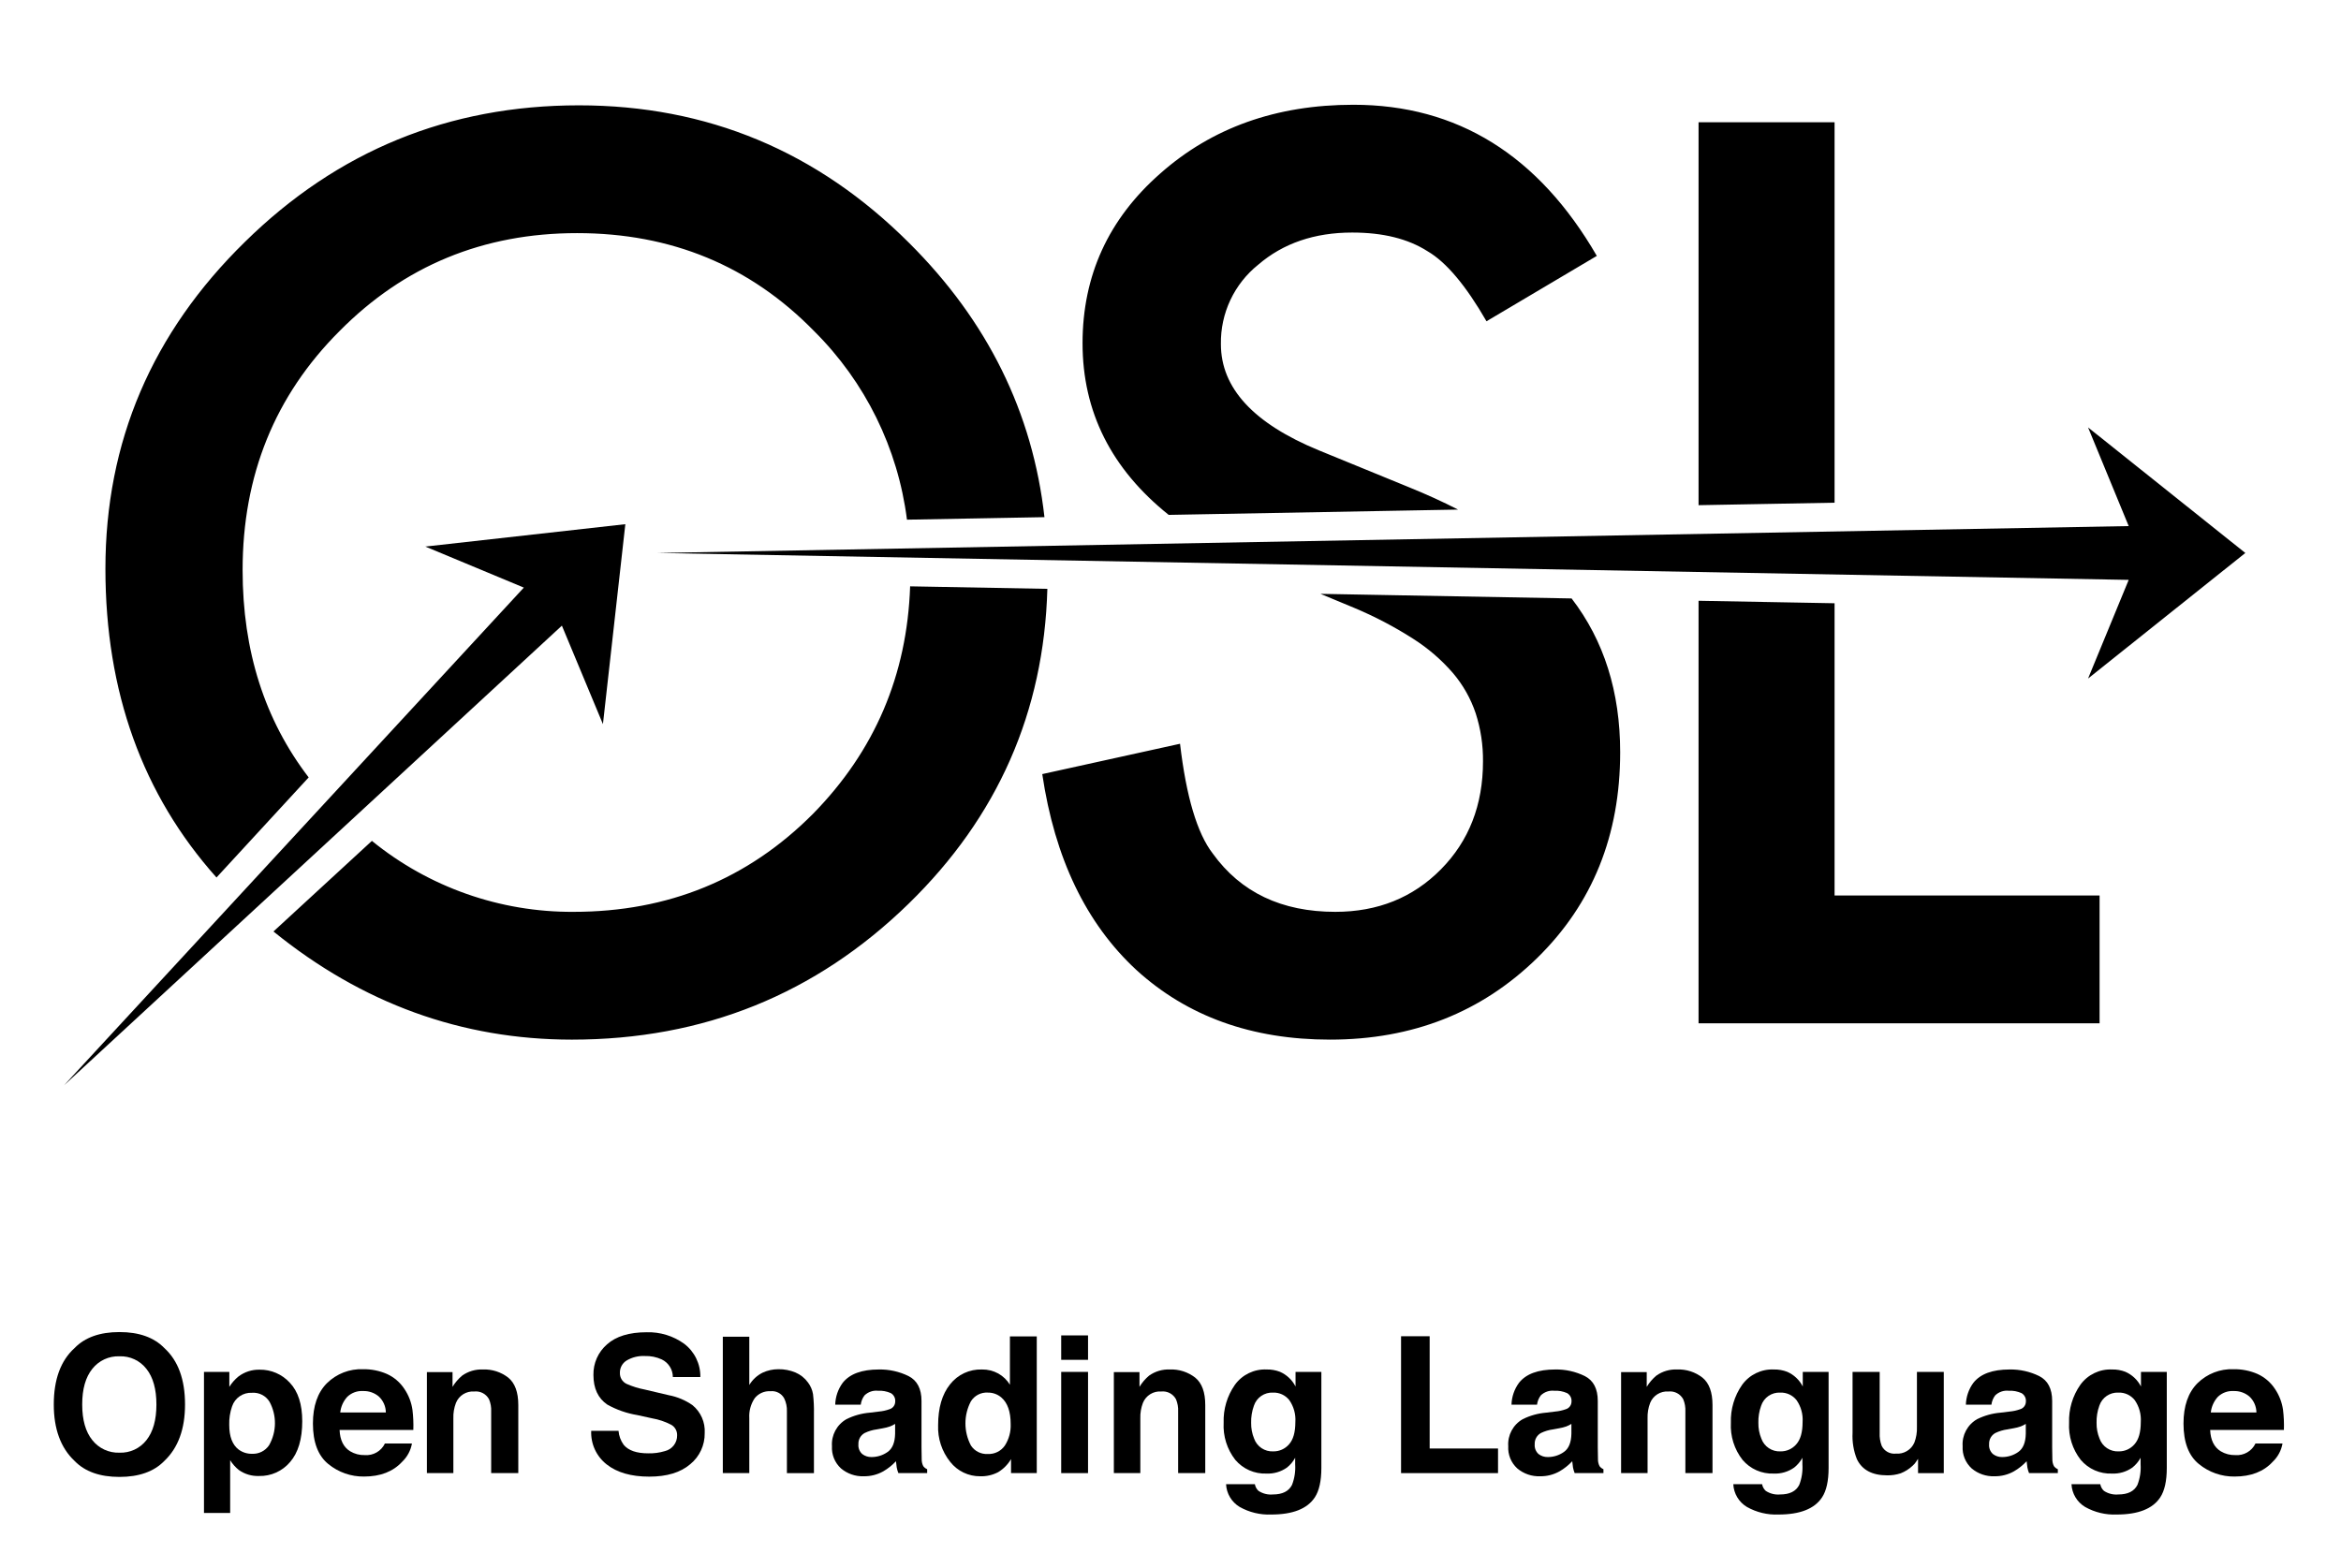
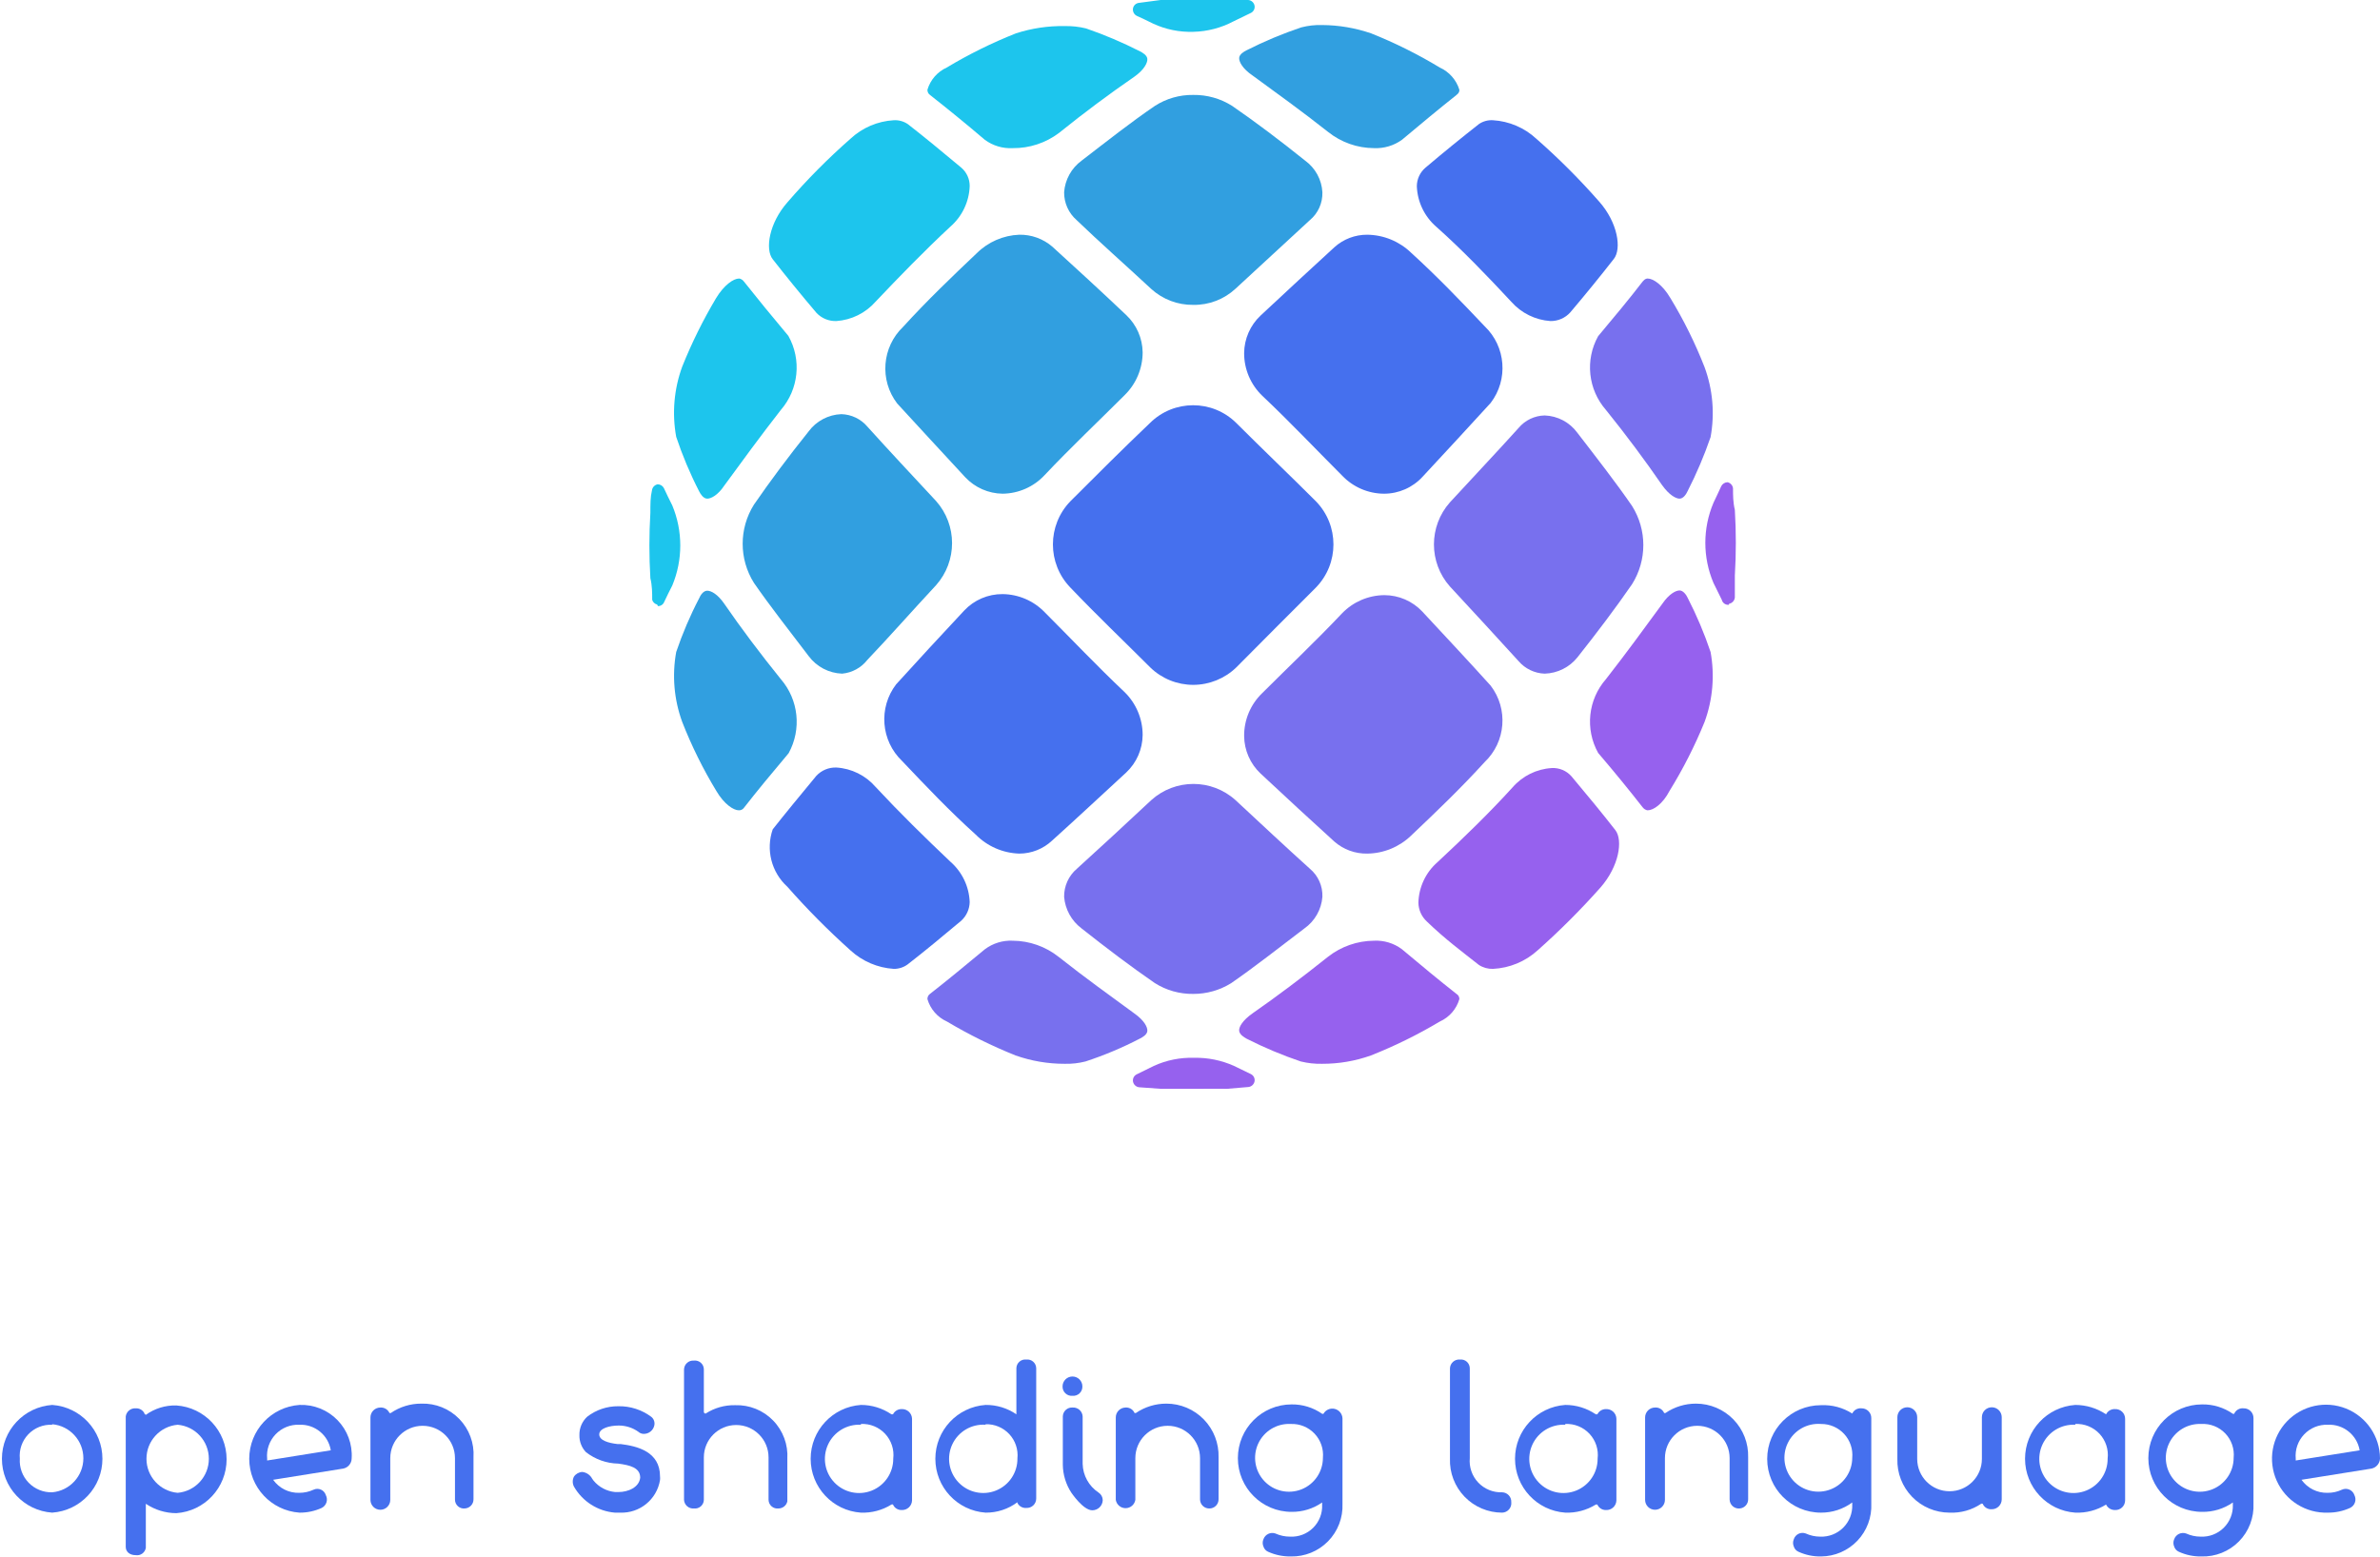
- <svg xmlns="http://www.w3.org/2000/svg" id="Layer_2" data-name="Layer 2" viewBox="0 0 512 343">
-   <polygon points="143.787 120.977 465.568 126.863 456.679 148.447 491.074 120.977 456.679 93.509 465.568 115.092 143.787 120.977" />
-   <path d="M255.606,112.644l63.284-1.159q-5.013-2.573-10.762-4.903l-19.653-8.047q-21.456-8.819-21.452-23.255a21.794,21.794,0,0,1,8.17-17.375q8.168-7.025,20.553-7.029,10.085,0,16.47,4.087,6.13,3.575,12.895,15.323l24.129-14.303q-19.146-33.067-53.242-33.064-25.28,0-42.254,15.051-16.981,14.927-16.979,37.128Q236.765,97.552,255.606,112.644Zm145.632-85.896H371.492v83.774l29.747-.545ZM53.061,124.733q0-31.121,21.19-52.297,21.196-21.432,51.964-21.435,30.893,0,51.837,21.435a70.637,70.637,0,0,1,20.312,41.256l30.069-.551q-3.864-34.361-29.573-59.966-30.129-30.134-72.261-30.131-42.645,0-73.032,29.877-30.51,29.876-30.511,71.497,0,40.361,24.294,67.556L67.51,170.078Q53.062,151.223,53.061,124.733ZM401.238,195.912V131.978l-29.747-.545v92.438h87.709V195.912Zm-202.184-67.636q-.996,29.15-21.257,49.782-21.325,21.432-52.349,21.43A69.164,69.164,0,0,1,81.339,183.964L59.81,203.786q29.146,23.647,65.255,23.66,43.157,0,73.666-29.742,29.212-28.483,30.338-68.878Zm89.748,1.644,7.455,3.099a84.29,84.29,0,0,1,12.771,6.699,39.667,39.667,0,0,1,8.744,7.527,26.685,26.685,0,0,1,4.975,8.804A33.167,33.167,0,0,1,324.346,166.571q0,14.297-9.191,23.608-9.19,9.31-23.109,9.309-17.623,0-26.814-12.77-5.11-6.638-7.147-24.001l-30.132,6.637q4.083,27.577,20.559,42.83,16.718,15.265,42.387,15.261,27.059,0,45.322-17.881,18.126-17.766,18.127-44.979,0-19.852-10.623-33.66Z" />
-   <polygon points="14.023 237.421 122.891 136.875 131.868 158.423 136.767 114.679 93.022 119.576 114.568 128.553 14.023 237.421" />
-   <path d="M35.937,319.619q-3.393,3.494-9.812,3.494-6.42,0-9.812-3.494-4.551-4.286-4.55-12.352,0-8.227,4.55-12.351,3.393-3.494,9.812-3.494,6.419,0,9.812,3.494,4.53,4.124,4.53,12.351Q40.468,315.333,35.937,319.619Zm-3.911-4.551q2.183-2.742,2.184-7.801,0-5.038-2.184-7.79a7.137,7.137,0,0,0-5.901-2.753,7.232,7.232,0,0,0-5.932,2.742q-2.215,2.742-2.214,7.801,0,5.058,2.214,7.801a7.233,7.233,0,0,0,5.932,2.743A7.148,7.148,0,0,0,32.027,315.068Z" />
-   <path d="M63.395,302.515q2.709,2.864,2.709,8.41,0,5.851-2.648,8.918a8.595,8.595,0,0,1-6.819,3.067,7.152,7.152,0,0,1-4.417-1.32,8.556,8.556,0,0,1-1.881-2.133v11.538H44.612V300.138h5.545v3.271a9.311,9.311,0,0,1,2.004-2.275,7.393,7.393,0,0,1,4.621-1.482A8.754,8.754,0,0,1,63.395,302.515Zm-4.443,4.164a4.119,4.119,0,0,0-3.827-1.971,4.354,4.354,0,0,0-4.372,2.986,11.22,11.22,0,0,0-.616,4.022q0,3.86,2.071,5.424a4.755,4.755,0,0,0,2.915.914,4.237,4.237,0,0,0,3.726-1.869,9.787,9.787,0,0,0,.103-9.507Z" />
-   <path d="M84.617,300.586a9.012,9.012,0,0,1,3.826,3.275,10.889,10.889,0,0,1,1.765,4.578,28.29,28.29,0,0,1,.19,4.395H74.271q.135,3.333,2.315,4.673a5.887,5.887,0,0,0,3.192.832A4.496,4.496,0,0,0,84.185,315.8h5.911a7.228,7.228,0,0,1-2.146,4.002q-2.976,3.23-8.331,3.23a12.07,12.07,0,0,1-7.8-2.725q-3.379-2.725-3.379-8.865,0-5.754,3.051-8.823a10.674,10.674,0,0,1,7.918-3.07A12.61,12.61,0,0,1,84.617,300.586Zm-8.661,5.002a6.011,6.011,0,0,0-1.542,3.427h9.975a4.832,4.832,0,0,0-1.542-3.499,5.078,5.078,0,0,0-3.434-1.193A4.59,4.59,0,0,0,75.956,305.588Z" />
-   <path d="M111.181,301.407q2.175,1.797,2.175,5.962v14.911h-5.932V308.812a6.19,6.19,0,0,0-.464-2.682,3.258,3.258,0,0,0-3.227-1.706,3.999,3.999,0,0,0-4.013,2.499,8.635,8.635,0,0,0-.564,3.372v11.985H93.367V300.178h5.606v3.23a9.805,9.805,0,0,1,2.104-2.458,7.291,7.291,0,0,1,4.511-1.341A8.488,8.488,0,0,1,111.181,301.407Z" />
-   <path d="M135.275,313.037a6.073,6.073,0,0,0,1.141,3.067q1.555,1.849,5.331,1.849a11.463,11.463,0,0,0,3.671-.487,3.486,3.486,0,0,0,2.676-3.474,2.561,2.561,0,0,0-1.311-2.296,14.215,14.215,0,0,0-4.157-1.401l-3.242-.711a20.189,20.189,0,0,1-6.567-2.296q-3.027-2.071-3.027-6.48a8.606,8.606,0,0,1,2.961-6.684q2.961-2.66,8.699-2.661a13.342,13.342,0,0,1,8.174,2.509,8.921,8.921,0,0,1,3.548,7.283H147.16a4.288,4.288,0,0,0-2.416-3.84,8.277,8.277,0,0,0-3.728-.751,7.096,7.096,0,0,0-3.958.975,3.086,3.086,0,0,0-1.479,2.723,2.568,2.568,0,0,0,1.458,2.396,18.073,18.073,0,0,0,3.978,1.239l5.255,1.239a13.377,13.377,0,0,1,5.179,2.174,7.325,7.325,0,0,1,2.677,6.114,8.591,8.591,0,0,1-3.172,6.815q-3.173,2.713-8.963,2.712-5.913,0-9.301-2.671a8.837,8.837,0,0,1-3.388-7.344Z" />
-   <path d="M173.961,300.26a6.504,6.504,0,0,1,2.741,2.176,5.801,5.801,0,0,1,1.112,2.552,31.497,31.497,0,0,1,.203,4.28v13.013H172.105V308.797a5.969,5.969,0,0,0-.605-2.888,3.03,3.03,0,0,0-2.984-1.546,4.094,4.094,0,0,0-3.458,1.535,7.069,7.069,0,0,0-1.179,4.383v11.999H158.089V292.438h5.79V303.002a7.08,7.08,0,0,1,2.902-2.691,8.173,8.173,0,0,1,3.469-.762A9.383,9.383,0,0,1,173.961,300.26Z" />
-   <path d="M192.231,308.812a9.129,9.129,0,0,0,2.312-.508,1.741,1.741,0,0,0,1.249-1.646,1.946,1.946,0,0,0-.958-1.879,6.048,6.048,0,0,0-2.811-.518,3.687,3.687,0,0,0-2.944,1.016,4.185,4.185,0,0,0-.824,2.031h-5.586a8.472,8.472,0,0,1,1.632-4.774q2.306-2.925,7.917-2.925a14.11,14.11,0,0,1,6.488,1.442q2.836,1.443,2.836,5.444v10.157q0,1.056.041,2.56a3.217,3.217,0,0,0,.345,1.544,2.078,2.078,0,0,0,.854.67v.854h-6.297a6.405,6.405,0,0,1-.366-1.26q-.102-.589-.163-1.341a11.953,11.953,0,0,1-2.779,2.215,8.399,8.399,0,0,1-4.25,1.076,7.332,7.332,0,0,1-4.996-1.717,6.102,6.102,0,0,1-1.972-4.865,6.304,6.304,0,0,1,3.172-5.911,14.17,14.17,0,0,1,5.116-1.422Zm3.54,2.702a6.442,6.442,0,0,1-1.123.559,9.456,9.456,0,0,1-1.555.396l-1.318.243a8.662,8.662,0,0,0-2.661.793,2.643,2.643,0,0,0-1.368,2.458,2.566,2.566,0,0,0,.835,2.143,3.173,3.173,0,0,0,2.032.66,6.049,6.049,0,0,0,3.496-1.097q1.599-1.097,1.661-4.002Z" />
-   <path d="M218.341,300.493a7.036,7.036,0,0,1,2.539,2.447V292.377h5.871v29.903H221.124v-3.067a8.164,8.164,0,0,1-2.824,2.864,7.929,7.929,0,0,1-3.941.894,8.228,8.228,0,0,1-6.531-3.139,12.051,12.051,0,0,1-2.651-8.055q0-5.667,2.61-8.918a8.495,8.495,0,0,1,6.978-3.25A7.147,7.147,0,0,1,218.341,300.493Zm1.422,15.774a8.081,8.081,0,0,0,1.28-4.733q0-4.063-2.052-5.811a4.416,4.416,0,0,0-2.925-1.056,4.067,4.067,0,0,0-3.728,1.919,10.353,10.353,0,0,0,.021,9.67,4.089,4.089,0,0,0,3.667,1.839A4.276,4.276,0,0,0,219.763,316.268Z" />
-   <path d="M237.965,297.497h-5.871V292.154h5.871Zm-5.871,2.641h5.871v22.143h-5.871Z" />
-   <path d="M261.428,301.407q2.174,1.797,2.174,5.962v14.911h-5.932V308.812a6.183,6.183,0,0,0-.464-2.682,3.257,3.257,0,0,0-3.227-1.706,4,4,0,0,0-4.013,2.499,8.636,8.636,0,0,0-.564,3.372v11.985h-5.79V300.178h5.606v3.23a9.805,9.805,0,0,1,2.104-2.458,7.294,7.294,0,0,1,4.512-1.341A8.49,8.49,0,0,1,261.428,301.407Z" />
-   <path d="M279.94,300.117a6.953,6.953,0,0,1,3.408,3.21V300.138h5.647v21.005q0,4.286-1.442,6.46-2.479,3.738-9.508,3.738a12.954,12.954,0,0,1-6.927-1.666,6.144,6.144,0,0,1-2.966-4.978h6.297a2.606,2.606,0,0,0,.793,1.463,4.889,4.889,0,0,0,3.148.792q3.127,0,4.185-2.092a10.588,10.588,0,0,0,.691-4.51v-1.422a7.055,7.055,0,0,1-1.788,2.133,7.185,7.185,0,0,1-4.489,1.32,8.496,8.496,0,0,1-6.815-2.996,12.113,12.113,0,0,1-2.55-8.116,13.689,13.689,0,0,1,2.455-8.298,8.107,8.107,0,0,1,6.959-3.362A7.61,7.61,0,0,1,279.94,300.117Zm1.972,15.876q1.396-1.534,1.396-4.886a7.494,7.494,0,0,0-1.325-4.794,4.321,4.321,0,0,0-3.55-1.646,4.183,4.183,0,0,0-4.188,2.864,10.181,10.181,0,0,0-.607,3.758,8.606,8.606,0,0,0,.647,3.434,4.22,4.22,0,0,0,4.208,2.803A4.446,4.446,0,0,0,281.912,315.993Z" />
-   <path d="M306.425,292.337h6.257v24.56h14.951v5.384h-21.208Z" />
-   <path d="M340.141,308.812a9.128,9.128,0,0,0,2.312-.508,1.742,1.742,0,0,0,1.249-1.646,1.945,1.945,0,0,0-.958-1.879,6.048,6.048,0,0,0-2.811-.518,3.69,3.69,0,0,0-2.945,1.016,4.19,4.19,0,0,0-.823,2.031h-5.587a8.48,8.48,0,0,1,1.633-4.774q2.306-2.925,7.916-2.925a14.115,14.115,0,0,1,6.488,1.442q2.836,1.443,2.835,5.444v10.157q0,1.056.041,2.56a3.21,3.21,0,0,0,.346,1.544,2.074,2.074,0,0,0,.853.67v.854H344.393a6.442,6.442,0,0,1-.366-1.26q-.101-.589-.162-1.341a11.946,11.946,0,0,1-2.779,2.215,8.396,8.396,0,0,1-4.25,1.076,7.332,7.332,0,0,1-4.996-1.717,6.103,6.103,0,0,1-1.972-4.865,6.305,6.305,0,0,1,3.172-5.911,14.173,14.173,0,0,1,5.117-1.422Zm3.54,2.702a6.387,6.387,0,0,1-1.122.559,9.469,9.469,0,0,1-1.555.396l-1.317.243a8.674,8.674,0,0,0-2.662.793,2.644,2.644,0,0,0-1.367,2.458,2.567,2.567,0,0,0,.835,2.143,3.174,3.174,0,0,0,2.032.66,6.049,6.049,0,0,0,3.496-1.097q1.6-1.097,1.66-4.002Z" />
-   <path d="M372.366,301.407q2.174,1.797,2.174,5.962v14.911h-5.932V308.812a6.183,6.183,0,0,0-.464-2.682,3.257,3.257,0,0,0-3.227-1.706,3.999,3.999,0,0,0-4.013,2.499,8.644,8.644,0,0,0-.564,3.372v11.985h-5.79V300.178h5.607v3.23a9.795,9.795,0,0,1,2.104-2.458,7.291,7.291,0,0,1,4.511-1.341A8.491,8.491,0,0,1,372.366,301.407Z" />
-   <path d="M390.877,300.117a6.953,6.953,0,0,1,3.408,3.21V300.138H399.933v21.005q0,4.286-1.442,6.46-2.479,3.738-9.508,3.738a12.954,12.954,0,0,1-6.927-1.666,6.144,6.144,0,0,1-2.966-4.978h6.297a2.606,2.606,0,0,0,.793,1.463,4.889,4.889,0,0,0,3.148.792q3.127,0,4.185-2.092a10.588,10.588,0,0,0,.691-4.51v-1.422a7.055,7.055,0,0,1-1.788,2.133,7.185,7.185,0,0,1-4.489,1.32,8.496,8.496,0,0,1-6.815-2.996,12.113,12.113,0,0,1-2.55-8.116,13.689,13.689,0,0,1,2.455-8.298,8.107,8.107,0,0,1,6.959-3.362A7.61,7.61,0,0,1,390.877,300.117Zm1.972,15.876q1.396-1.534,1.396-4.886a7.494,7.494,0,0,0-1.325-4.794,4.321,4.321,0,0,0-3.55-1.646,4.183,4.183,0,0,0-4.188,2.864,10.181,10.181,0,0,0-.607,3.758,8.606,8.606,0,0,0,.647,3.434,4.22,4.22,0,0,0,4.208,2.803A4.446,4.446,0,0,0,392.849,315.993Z" />
-   <path d="M411.106,300.138v13.347a7.011,7.011,0,0,0,.445,2.844,3.075,3.075,0,0,0,3.093,1.687,4.043,4.043,0,0,0,4.043-2.397,8.722,8.722,0,0,0,.565-3.434V300.138h5.871v22.143h-5.627v-3.129q-.082.103-.405.61a4.076,4.076,0,0,1-.77.894,8.037,8.037,0,0,1-2.624,1.666,8.944,8.944,0,0,1-2.968.446q-4.901,0-6.604-3.534a13.561,13.561,0,0,1-.952-5.749V300.138Z" />
-   <path d="M439.52,308.812a9.128,9.128,0,0,0,2.312-.508,1.742,1.742,0,0,0,1.249-1.646,1.945,1.945,0,0,0-.958-1.879,6.048,6.048,0,0,0-2.811-.518,3.69,3.69,0,0,0-2.945,1.016,4.19,4.19,0,0,0-.823,2.031h-5.587a8.48,8.48,0,0,1,1.633-4.774q2.306-2.925,7.916-2.925a14.115,14.115,0,0,1,6.488,1.442q2.836,1.443,2.835,5.444v10.157q0,1.056.041,2.56a3.21,3.21,0,0,0,.346,1.544,2.074,2.074,0,0,0,.853.67v.854h-6.297a6.441,6.441,0,0,1-.366-1.26q-.101-.589-.162-1.341a11.946,11.946,0,0,1-2.779,2.215,8.396,8.396,0,0,1-4.25,1.076,7.332,7.332,0,0,1-4.996-1.717,6.103,6.103,0,0,1-1.972-4.865,6.305,6.305,0,0,1,3.172-5.911,14.173,14.173,0,0,1,5.117-1.422Zm3.54,2.702a6.387,6.387,0,0,1-1.122.559,9.469,9.469,0,0,1-1.555.396l-1.317.243a8.674,8.674,0,0,0-2.662.793,2.644,2.644,0,0,0-1.367,2.458,2.567,2.567,0,0,0,.835,2.143,3.174,3.174,0,0,0,2.032.66,6.049,6.049,0,0,0,3.496-1.097q1.6-1.097,1.66-4.002Z" />
-   <path d="M464.843,300.117a6.953,6.953,0,0,1,3.408,3.21V300.138h5.647v21.005q0,4.286-1.442,6.46-2.479,3.738-9.508,3.738a12.954,12.954,0,0,1-6.927-1.666,6.144,6.144,0,0,1-2.966-4.978H459.353a2.606,2.606,0,0,0,.793,1.463,4.889,4.889,0,0,0,3.148.792q3.127,0,4.185-2.092a10.588,10.588,0,0,0,.691-4.51v-1.422a7.055,7.055,0,0,1-1.788,2.133,7.185,7.185,0,0,1-4.489,1.32,8.496,8.496,0,0,1-6.815-2.996,12.113,12.113,0,0,1-2.55-8.116,13.689,13.689,0,0,1,2.455-8.298,8.107,8.107,0,0,1,6.959-3.362A7.61,7.61,0,0,1,464.843,300.117Zm1.972,15.876q1.396-1.534,1.396-4.886a7.494,7.494,0,0,0-1.325-4.794,4.321,4.321,0,0,0-3.55-1.646,4.183,4.183,0,0,0-4.188,2.864,10.181,10.181,0,0,0-.607,3.758,8.606,8.606,0,0,0,.647,3.434,4.22,4.22,0,0,0,4.208,2.803A4.446,4.446,0,0,0,466.815,315.993Z" />
-   <path d="M493.731,300.586a9.009,9.009,0,0,1,3.826,3.275,10.889,10.889,0,0,1,1.765,4.578,28.414,28.414,0,0,1,.19,4.395H483.385q.135,3.333,2.315,4.673a5.888,5.888,0,0,0,3.192.832,4.496,4.496,0,0,0,4.406-2.539h5.911a7.236,7.236,0,0,1-2.146,4.002q-2.975,3.23-8.331,3.23a12.067,12.067,0,0,1-7.799-2.725q-3.379-2.725-3.379-8.865,0-5.754,3.05-8.823a10.675,10.675,0,0,1,7.919-3.07A12.611,12.611,0,0,1,493.731,300.586Zm-8.661,5.002a6.018,6.018,0,0,0-1.543,3.427h9.975a4.832,4.832,0,0,0-1.542-3.499,5.077,5.077,0,0,0-3.434-1.193A4.589,4.589,0,0,0,485.07,305.588Z" />
+ <svg xmlns="http://www.w3.org/2000/svg" viewBox="0 0 91.23 59.68">
+   <defs>
+     <style>.cls-1{fill:#4570ee;}.cls-2{fill:#1dc5ed;}.cls-3{fill:#9661ee;}.cls-4{fill:#319fe0;}.cls-5{fill:#7870ee;}</style>
+   </defs>
+   <g id="Layer_2" data-name="Layer 2">
+     <g id="Layer_1-2" data-name="Layer 1">
+       <path class="cls-1" d="M2,58a2.07,2.07,0,0,1,0-4.13A2.07,2.07,0,0,1,2,58Zm0-3.37a1.19,1.19,0,0,0-1.24,1.3A1.21,1.21,0,0,0,2,57.22a1.31,1.31,0,0,0,0-2.61Z" />
+       <path class="cls-1" d="M5.2,59.63c-.23,0-.38-.13-.38-.32v-5A.36.36,0,0,1,5.2,54a.35.35,0,0,1,.33.18c0,.05.06.06.06.07l0,0a1.91,1.91,0,0,1,1.17-.36,2.07,2.07,0,0,1,0,4.13,2.1,2.1,0,0,1-1.17-.36l0,0s0,0,0,0v1.69A.34.34,0,0,1,5.2,59.63Zm1.61-5a1.31,1.31,0,0,0,0,2.61,1.31,1.31,0,0,0,0-2.61Z" />
+       <path class="cls-1" d="M11.48,58a2.07,2.07,0,0,1,0-4.13,1.93,1.93,0,0,1,2,2.05.4.4,0,0,1-.32.39h0l-2.69.43a1.18,1.18,0,0,0,1,.5,1.3,1.3,0,0,0,.55-.12.34.34,0,0,1,.47.21.36.36,0,0,1-.16.49A2,2,0,0,1,11.48,58Zm0-3.37a1.19,1.19,0,0,0-1.24,1.3V56l2.44-.39A1.17,1.17,0,0,0,11.48,54.63Z" />
+       <path class="cls-1" d="M17.81,57.84a.34.34,0,0,1-.37-.34V55.91a1.24,1.24,0,1,0-2.48,0v1.6a.38.38,0,0,1-.76,0V54.35a.38.38,0,0,1,.38-.38.36.36,0,0,1,.35.21s0,0,.05,0l0,0a2.05,2.05,0,0,1,1.17-.36,1.94,1.94,0,0,1,2,2.06v1.6A.35.35,0,0,1,17.81,57.84Z" />
+       <path class="cls-1" d="M23.77,58h-.2A2,2,0,0,1,22,57a.42.42,0,0,1,0-.38.41.41,0,0,1,.32-.18.49.49,0,0,1,.38.26l.05.07a1.22,1.22,0,0,0,.83.44h.13c.37,0,.79-.18.83-.55,0,0,0,0,0,0v0c0-.39-.4-.48-.84-.54a2.08,2.08,0,0,1-1.24-.44.91.91,0,0,1-.25-.65.93.93,0,0,1,.3-.71,1.92,1.92,0,0,1,1.19-.4,2.05,2.05,0,0,1,1.27.41.33.33,0,0,1,.11.33.41.41,0,0,1-.41.32.31.31,0,0,1-.2-.08,1.29,1.29,0,0,0-.75-.24c-.36,0-.75.11-.75.34s.35.33.7.37h.12c.64.08,1.51.29,1.51,1.24a.66.66,0,0,1,0,.14v0A1.49,1.49,0,0,1,23.77,58Z" />
+       <path class="cls-1" d="M29.84,57.84a.34.34,0,0,1-.38-.33V55.88a1.24,1.24,0,1,0-2.48,0v1.63a.34.34,0,0,1-.38.33.35.35,0,0,1-.38-.33v-5a.35.35,0,0,1,.38-.34.34.34,0,0,1,.38.34v1.63s0,.06.07.06h0a2,2,0,0,1,1.13-.32,1.94,1.94,0,0,1,2,2.06v1.63A.35.35,0,0,1,29.84,57.84Z" />
+       <path class="cls-1" d="M33,58a2.07,2.07,0,0,1,0-4.13,2.07,2.07,0,0,1,1.17.36l0,0s0,0,.06,0a.36.36,0,0,1,.33-.2.38.38,0,0,1,.4.37v3.13a.38.38,0,0,1-.4.37.35.35,0,0,1-.33-.21.06.06,0,0,0-.06,0l0,0A2.07,2.07,0,0,1,33,58Zm0-3.37a1.31,1.31,0,1,0,1.24,1.3A1.19,1.19,0,0,0,33,54.6Z" />
+       <path class="cls-1" d="M37.78,58a2.07,2.07,0,0,1,0-4.13,2.05,2.05,0,0,1,1.18.36l0,0a0,0,0,0,0,0,0V52.46a.34.34,0,0,1,.38-.33.34.34,0,0,1,.38.33v5a.36.36,0,0,1-.38.36.35.35,0,0,1-.34-.19A.11.11,0,0,0,39,57.6l0,0A2,2,0,0,1,37.78,58Zm0-3.37A1.31,1.31,0,1,0,39,55.92,1.19,1.19,0,0,0,37.78,54.61Z" />
+       <path class="cls-1" d="M41.87,57.91c-.35,0-.79-.66-.8-.67a2,2,0,0,1-.33-1.08V54.31a.35.35,0,0,1,.38-.34.36.36,0,0,1,.38.34v1.82a1.36,1.36,0,0,0,.61,1.1.35.35,0,0,1,.16.29A.4.4,0,0,1,41.87,57.91Zm-.76-4.39a.35.35,0,0,1-.38-.36.38.38,0,0,1,.76,0A.35.35,0,0,1,41.11,53.52Z" />
+       <path class="cls-1" d="M46.35,57.84A.35.35,0,0,1,46,57.5V55.91a1.24,1.24,0,1,0-2.48,0v1.6a.38.38,0,0,1-.75,0V54.35a.38.38,0,0,1,.37-.38.35.35,0,0,1,.35.21s0,0,0,0l.05,0a2.07,2.07,0,0,1,1.17-.36,2,2,0,0,1,2,2.06v1.6A.35.35,0,0,1,46.35,57.84Z" />
+       <path class="cls-1" d="M49.48,59.68a2.05,2.05,0,0,1-.87-.18.32.32,0,0,1-.18-.2.35.35,0,0,1,0-.28.36.36,0,0,1,.46-.22,1.34,1.34,0,0,0,.56.12,1.17,1.17,0,0,0,1.23-1.22v-.09s0,0,0,0h0a2,2,0,0,1-1.17.36,2.06,2.06,0,0,1,0-4.12,2,2,0,0,1,1.17.36h0a.09.09,0,0,0,.05,0,.39.39,0,0,1,.73.18v3.27A1.94,1.94,0,0,1,49.48,59.68Zm0-5.08a1.3,1.3,0,1,0,1.23,1.3A1.19,1.19,0,0,0,49.48,54.6Z" />
+       <path class="cls-1" d="M57.58,58a2,2,0,0,1-2-2.07V52.47a.35.35,0,0,1,.38-.34.34.34,0,0,1,.38.34v3.44a1.2,1.2,0,0,0,1.24,1.31.36.36,0,0,1,.35.38A.36.36,0,0,1,57.58,58Z" />
+       <path class="cls-1" d="M60,58a2.07,2.07,0,0,1,0-4.13,2.07,2.07,0,0,1,1.17.36l0,0s0,0,.06,0a.36.36,0,0,1,.33-.2.38.38,0,0,1,.4.37v3.13a.38.38,0,0,1-.4.37.35.35,0,0,1-.33-.21s-.05,0-.06,0l0,0A2.07,2.07,0,0,1,60,58Zm0-3.37a1.31,1.31,0,1,0,1.24,1.3A1.19,1.19,0,0,0,60,54.6Z" />
+       <path class="cls-1" d="M66.68,57.84a.35.35,0,0,1-.38-.34V55.91a1.24,1.24,0,1,0-2.48,0v1.6a.38.38,0,0,1-.76,0V54.35a.38.38,0,0,1,.38-.38.35.35,0,0,1,.35.21s0,0,.05,0l0,0a2.07,2.07,0,0,1,1.17-.36,2,2,0,0,1,2,2.06v1.6A.35.35,0,0,1,66.68,57.84Z" />
+       <path class="cls-1" d="M69.8,59.68a2,2,0,0,1-.86-.18.32.32,0,0,1-.18-.2.35.35,0,0,1,0-.28.35.35,0,0,1,.46-.22,1.33,1.33,0,0,0,.55.12A1.18,1.18,0,0,0,71,57.7v-.09s0,0,0,0h0A2,2,0,0,1,69.8,58a2.06,2.06,0,0,1,0-4.12A2.05,2.05,0,0,1,71,54.2h0a.09.09,0,0,0,0,0,.35.35,0,0,1,.35-.2.37.37,0,0,1,.38.38v3.27A1.94,1.94,0,0,1,69.8,59.68Zm0-5.08A1.3,1.3,0,1,0,71,55.9,1.19,1.19,0,0,0,69.8,54.6Z" />
+       <path class="cls-1" d="M74.73,58a2,2,0,0,1-2-2.06v-1.6a.38.38,0,0,1,.76,0v1.6a1.24,1.24,0,1,0,2.48,0v-1.6a.38.38,0,0,1,.76,0v3.15a.38.38,0,0,1-.38.38.35.35,0,0,1-.35-.21.06.06,0,0,0-.06,0l0,0A2,2,0,0,1,74.73,58Z" />
+       <path class="cls-1" d="M79.55,58a2.07,2.07,0,0,1,0-4.13,2.13,2.13,0,0,1,1.18.36l0,0a.08.08,0,0,0,0,0,.36.36,0,0,1,.34-.2.37.37,0,0,1,.39.37v3.13a.37.37,0,0,1-.39.37.37.37,0,0,1-.34-.21s0,0,0,0l0,0A2.07,2.07,0,0,1,79.55,58Zm0-3.37a1.31,1.31,0,1,0,1.24,1.3A1.19,1.19,0,0,0,79.55,54.6Z" />
+       <path class="cls-1" d="M84.38,59.68a2,2,0,0,1-.86-.18.32.32,0,0,1-.18-.2.35.35,0,0,1,0-.28.36.36,0,0,1,.46-.22,1.33,1.33,0,0,0,.55.12,1.18,1.18,0,0,0,1.24-1.22v-.09s0,0,0,0h0a2,2,0,0,1-1.18.36,2.06,2.06,0,0,1,0-4.12,2,2,0,0,1,1.18.36h0a.09.09,0,0,0,.05,0A.35.35,0,0,1,86,54a.37.37,0,0,1,.38.38v3.27A1.94,1.94,0,0,1,84.38,59.68Zm0-5.08a1.3,1.3,0,1,0,1.24,1.3A1.18,1.18,0,0,0,84.38,54.6Z" />
+       <path class="cls-1" d="M89.23,58a2.07,2.07,0,1,1,2-2.08.41.41,0,0,1-.32.39h0l-2.69.43a1.19,1.19,0,0,0,1,.5,1.26,1.26,0,0,0,.55-.12.35.35,0,0,1,.48.21.36.36,0,0,1-.17.49A2,2,0,0,1,89.23,58Zm0-3.37A1.19,1.19,0,0,0,88,55.93V56l2.45-.39A1.18,1.18,0,0,0,89.23,54.63Z" />
+       <path class="cls-2" d="M27.11,19.12c-.15,0-.26-.18-.31-.28a14.81,14.81,0,0,1-.88-2.09,5.15,5.15,0,0,1,.23-2.69,18.79,18.79,0,0,1,1.3-2.63c.31-.51.67-.75.88-.75,0,0,.1,0,.19.12.5.63,1.07,1.33,1.7,2.08a2.48,2.48,0,0,1-.29,2.84c-.78,1-1.51,2-2.16,2.89C27.51,19,27.25,19.12,27.11,19.12Z" />
+       <path class="cls-2" d="M32.06,12.31A1,1,0,0,1,31.3,12c-.62-.73-1.18-1.42-1.68-2.06-.3-.38-.14-1.39.57-2.19A24.92,24.92,0,0,1,32.6,5.32a2.66,2.66,0,0,1,1.66-.71.87.87,0,0,1,.54.15c.63.49,1.32,1.06,2.05,1.67a.92.92,0,0,1,.32.71,2.16,2.16,0,0,1-.74,1.55c-1,.93-1.94,1.9-2.87,2.88A2.2,2.2,0,0,1,32.06,12.31Z" />
+       <path class="cls-2" d="M38.82,5.68a1.65,1.65,0,0,1-1.07-.32c-.74-.63-1.44-1.2-2.09-1.71a.24.24,0,0,1-.11-.21,1.36,1.36,0,0,1,.74-.85,18,18,0,0,1,2.65-1.31A5.73,5.73,0,0,1,40.81,1a3.15,3.15,0,0,1,.82.09,15.93,15.93,0,0,1,2.07.88c.1.05.27.15.28.29s-.11.41-.51.69c-.93.64-1.9,1.36-2.88,2.15A2.89,2.89,0,0,1,38.82,5.68Z" />
+       <path class="cls-2" d="M45.74,1.22A3.41,3.41,0,0,1,44.21.91c-.21-.1-.42-.21-.63-.3a.27.27,0,0,1-.15-.29.26.26,0,0,1,.23-.21L44.49,0c.36,0,.76,0,1.19,0S46.55,0,47,0l.85,0a.27.27,0,0,1,.24.22.26.26,0,0,1-.15.28l-.66.32A3.46,3.46,0,0,1,45.74,1.22Z" />
+       <path class="cls-3" d="M45.84,41.75l-1.33,0-.84-.06a.27.27,0,0,1-.24-.22.26.26,0,0,1,.15-.28l.65-.32a3.46,3.46,0,0,1,1.54-.31,3.55,3.55,0,0,1,1.53.31l.64.31a.26.26,0,0,1,.15.28.27.27,0,0,1-.24.22l-.83.07C46.67,41.74,46.27,41.75,45.84,41.75Z" />
+       <path class="cls-2" d="M25.19,23.18A.26.26,0,0,1,25,23c0-.26,0-.54-.07-.83a21,21,0,0,1,0-2.51c0-.34,0-.6.06-.85a.27.27,0,0,1,.22-.24h0a.27.27,0,0,1,.24.15c.1.22.21.44.32.66a4,4,0,0,1,0,3.07c-.11.21-.21.42-.31.63a.25.25,0,0,1-.24.16Z" />
+       <path class="cls-3" d="M66.27,23.19A.25.25,0,0,1,66,23l-.32-.65a3.94,3.94,0,0,1,0-3.07c.1-.22.21-.43.3-.64a.28.28,0,0,1,.24-.15h0a.27.27,0,0,1,.21.24c0,.26,0,.53.07.82a21.12,21.12,0,0,1,0,2.52c0,.33,0,.6,0,.84a.27.27,0,0,1-.22.24Z" />
+       <path class="cls-4" d="M28.32,31.07c-.2,0-.56-.23-.86-.74a17.1,17.1,0,0,1-1.31-2.65A5.14,5.14,0,0,1,25.92,25a14.58,14.58,0,0,1,.88-2.06c.05-.12.16-.29.31-.29s.4.13.66.51c.64.93,1.37,1.9,2.16,2.88a2.5,2.5,0,0,1,.3,2.84c-.64.76-1.22,1.46-1.71,2.09A.23.23,0,0,1,28.32,31.07Z" />
+       <path class="cls-4" d="M32.28,25.83A1.67,1.67,0,0,1,31,25.16c-.76-1-1.47-1.9-2.1-2.81a2.82,2.82,0,0,1,0-3c.62-.9,1.32-1.84,2.09-2.8a1.64,1.64,0,0,1,1.26-.67,1.36,1.36,0,0,1,1,.48c.82.91,1.71,1.86,2.63,2.85a2.43,2.43,0,0,1,0,3.23c-.93,1-1.81,2-2.63,2.86A1.39,1.39,0,0,1,32.28,25.83Z" />
+       <path class="cls-4" d="M38.43,18.93A2,2,0,0,1,37,18.3c-.92-1-1.79-1.93-2.61-2.83a2.21,2.21,0,0,1,.23-2.94c.91-1,1.86-1.91,2.82-2.82A2.45,2.45,0,0,1,39.07,9a1.89,1.89,0,0,1,1.27.46c.9.82,1.85,1.69,2.83,2.62a2,2,0,0,1,.63,1.43,2.3,2.3,0,0,1-.69,1.64c-1,1-2.06,2-3.07,3.07A2.23,2.23,0,0,1,38.43,18.93Z" />
+       <path class="cls-4" d="M45.74,11.69a2.35,2.35,0,0,1-1.61-.61c-1-.93-2-1.81-2.86-2.64a1.4,1.4,0,0,1-.48-1.07,1.65,1.65,0,0,1,.67-1.21c1-.77,1.9-1.48,2.81-2.1a2.64,2.64,0,0,1,1.47-.42,2.71,2.71,0,0,1,1.49.42c.9.62,1.84,1.33,2.8,2.1a1.61,1.61,0,0,1,.66,1.21,1.34,1.34,0,0,1-.48,1.07l-2.85,2.63A2.32,2.32,0,0,1,45.74,11.69Z" />
+       <path class="cls-4" d="M52.67,5.68a2.84,2.84,0,0,1-1.76-.62c-1-.79-2-1.51-2.89-2.16-.4-.27-.53-.54-.52-.68s.18-.24.28-.29a15.62,15.62,0,0,1,2.1-.88,2.84,2.84,0,0,1,.8-.09,5.89,5.89,0,0,1,1.88.32,17.85,17.85,0,0,1,2.63,1.31,1.38,1.38,0,0,1,.75.85c0,.06,0,.12-.12.21-.63.5-1.33,1.08-2.08,1.71A1.7,1.7,0,0,1,52.67,5.68Z" />
+       <path class="cls-1" d="M34.26,37.15a2.71,2.71,0,0,1-1.66-.71A29.09,29.09,0,0,1,30.18,34a2.06,2.06,0,0,1-.56-2.2c.48-.61,1.05-1.3,1.67-2.05a1,1,0,0,1,.77-.32,2.16,2.16,0,0,1,1.5.74c.93,1,1.9,1.95,2.87,2.87a2.16,2.16,0,0,1,.74,1.55,1,1,0,0,1-.32.71c-.75.63-1.44,1.2-2.06,1.68A.88.88,0,0,1,34.26,37.15Z" />
+       <path class="cls-1" d="M39.07,32.73A2.45,2.45,0,0,1,37.4,32c-1-.9-1.9-1.85-2.82-2.82a2.21,2.21,0,0,1-.23-2.94c.82-.9,1.69-1.85,2.61-2.83a2,2,0,0,1,1.47-.63,2.28,2.28,0,0,1,1.61.69c1,1,2,2.06,3.07,3.07a2.3,2.3,0,0,1,.69,1.64,2,2,0,0,1-.63,1.44c-1,.92-1.93,1.79-2.84,2.61A1.84,1.84,0,0,1,39.07,32.73Z" />
+       <path class="cls-1" d="M45.74,26.26a2.36,2.36,0,0,1-1.65-.67c-1-1-2.05-2-3.06-3.06a2.38,2.38,0,0,1,0-3.31c1-1,2-2,3.05-3a2.35,2.35,0,0,1,3.31,0c1,1,2.05,2,3.05,3a2.37,2.37,0,0,1,0,3.31c-1,1-2,2-3.05,3.06A2.38,2.38,0,0,1,45.74,26.26Z" />
+       <path class="cls-1" d="M53.05,18.93a2.23,2.23,0,0,1-1.6-.69c-1-1-2-2.06-3.07-3.07a2.26,2.26,0,0,1-.69-1.63,2,2,0,0,1,.63-1.44c1-.93,1.93-1.8,2.83-2.62A1.86,1.86,0,0,1,52.41,9a2.46,2.46,0,0,1,1.68.69c1,.91,1.91,1.86,2.82,2.82a2.21,2.21,0,0,1,.23,2.94c-.82.9-1.7,1.85-2.61,2.83A2,2,0,0,1,53.05,18.93Z" />
+       <path class="cls-1" d="M59.43,12.31a2.2,2.2,0,0,1-1.5-.74c-.93-1-1.89-2-2.88-2.88a2.16,2.16,0,0,1-.74-1.55.94.94,0,0,1,.33-.71c.72-.61,1.41-1.17,2.06-1.68a.86.86,0,0,1,.53-.14,2.68,2.68,0,0,1,1.66.71A26.1,26.1,0,0,1,61.3,7.73c.71.8.87,1.81.56,2.2-.5.64-1.06,1.33-1.67,2.05A1,1,0,0,1,59.43,12.31Z" />
+       <path class="cls-5" d="M40.81,40.79a5.62,5.62,0,0,1-1.88-.32,18.79,18.79,0,0,1-2.63-1.3,1.36,1.36,0,0,1-.75-.86.24.24,0,0,1,.11-.21c.63-.49,1.33-1.07,2.09-1.7a1.65,1.65,0,0,1,1.07-.33,2.86,2.86,0,0,1,1.76.62c1,.79,2,1.51,2.89,2.16.4.28.52.54.51.68s-.18.24-.28.29a13.89,13.89,0,0,1-2.09.88A2.89,2.89,0,0,1,40.81,40.79Z" />
+       <path class="cls-5" d="M45.74,38.11a2.68,2.68,0,0,1-1.48-.42c-.9-.62-1.84-1.33-2.8-2.09a1.69,1.69,0,0,1-.67-1.21,1.39,1.39,0,0,1,.49-1.08c.9-.82,1.86-1.7,2.85-2.63a2.41,2.41,0,0,1,3.23,0c1,.93,1.94,1.81,2.85,2.63a1.34,1.34,0,0,1,.48,1.08A1.64,1.64,0,0,1,50,35.6c-1,.76-1.9,1.47-2.81,2.1A2.73,2.73,0,0,1,45.74,38.11Z" />
+       <path class="cls-5" d="M52.41,32.73a1.86,1.86,0,0,1-1.26-.46c-.9-.82-1.85-1.69-2.83-2.61a2,2,0,0,1-.63-1.44,2.26,2.26,0,0,1,.69-1.64c1-1,2.06-2,3.07-3.07a2.28,2.28,0,0,1,1.61-.69,2,2,0,0,1,1.46.63c.93,1,1.8,1.93,2.62,2.84a2.2,2.2,0,0,1-.23,2.93c-.91,1-1.86,1.91-2.82,2.82A2.46,2.46,0,0,1,52.41,32.73Z" />
+       <path class="cls-5" d="M59.21,25.83a1.38,1.38,0,0,1-1-.48c-.83-.91-1.71-1.87-2.63-2.86a2.43,2.43,0,0,1,0-3.23c.92-1,1.81-1.94,2.63-2.85a1.34,1.34,0,0,1,1-.48,1.62,1.62,0,0,1,1.25.66c.77,1,1.48,1.91,2.1,2.81a2.82,2.82,0,0,1,0,3c-.62.9-1.33,1.84-2.09,2.8A1.67,1.67,0,0,1,59.21,25.83Z" />
+       <path class="cls-5" d="M64.38,19.12c-.14,0-.4-.14-.67-.52-.64-.93-1.36-1.9-2.15-2.88a2.47,2.47,0,0,1-.3-2.83c.63-.75,1.21-1.45,1.71-2.1.09-.11.16-.11.19-.11.21,0,.57.24.87.75a17.1,17.1,0,0,1,1.31,2.65,5.1,5.1,0,0,1,.23,2.68,15.93,15.93,0,0,1-.88,2.07C64.64,18.94,64.53,19.12,64.38,19.12Z" />
+       <path class="cls-3" d="M50.68,40.79a3.1,3.1,0,0,1-.82-.09,15.76,15.76,0,0,1-2.07-.87c-.11-.06-.27-.16-.29-.3s.12-.4.52-.68c.92-.64,1.89-1.37,2.88-2.16a2.89,2.89,0,0,1,1.77-.62,1.65,1.65,0,0,1,1.06.32c.75.63,1.45,1.21,2.1,1.72a.22.22,0,0,1,.11.2,1.36,1.36,0,0,1-.75.86,18.35,18.35,0,0,1-2.64,1.3A5.52,5.52,0,0,1,50.68,40.79Z" />
+       <path class="cls-3" d="M57.23,37.15a.94.94,0,0,1-.54-.15c-.62-.49-1.31-1-2-1.67a1,1,0,0,1-.32-.72,2.14,2.14,0,0,1,.73-1.55c1-.93,2-1.9,2.88-2.87a2.16,2.16,0,0,1,1.5-.74.94.94,0,0,1,.76.32c.62.74,1.19,1.43,1.68,2.06.3.39.14,1.39-.57,2.2a28.85,28.85,0,0,1-2.41,2.41A2.74,2.74,0,0,1,57.23,37.15Z" />
+       <path class="cls-3" d="M63.16,31.07s-.1,0-.19-.11c-.5-.64-1.07-1.34-1.71-2.09a2.47,2.47,0,0,1,.3-2.83c.78-1,1.51-2,2.16-2.89.26-.38.52-.51.66-.51s.26.17.31.28A15,15,0,0,1,65.57,25a5.12,5.12,0,0,1-.23,2.68A17.85,17.85,0,0,1,64,30.32C63.73,30.84,63.37,31.07,63.16,31.07Z" />
+     </g>
+   </g>
</svg>
